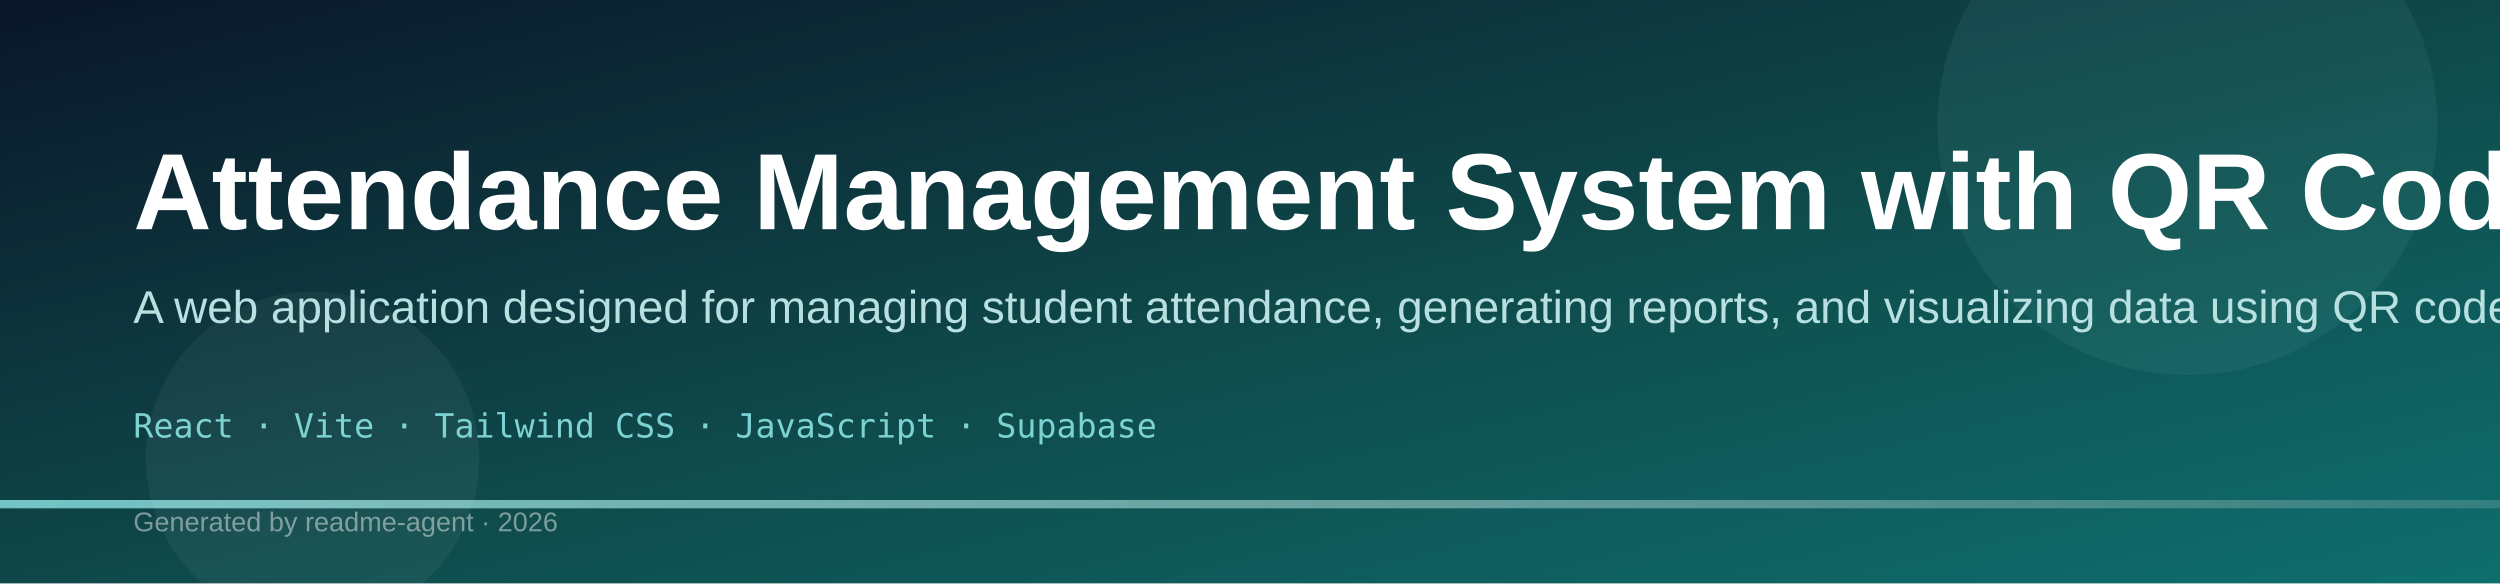
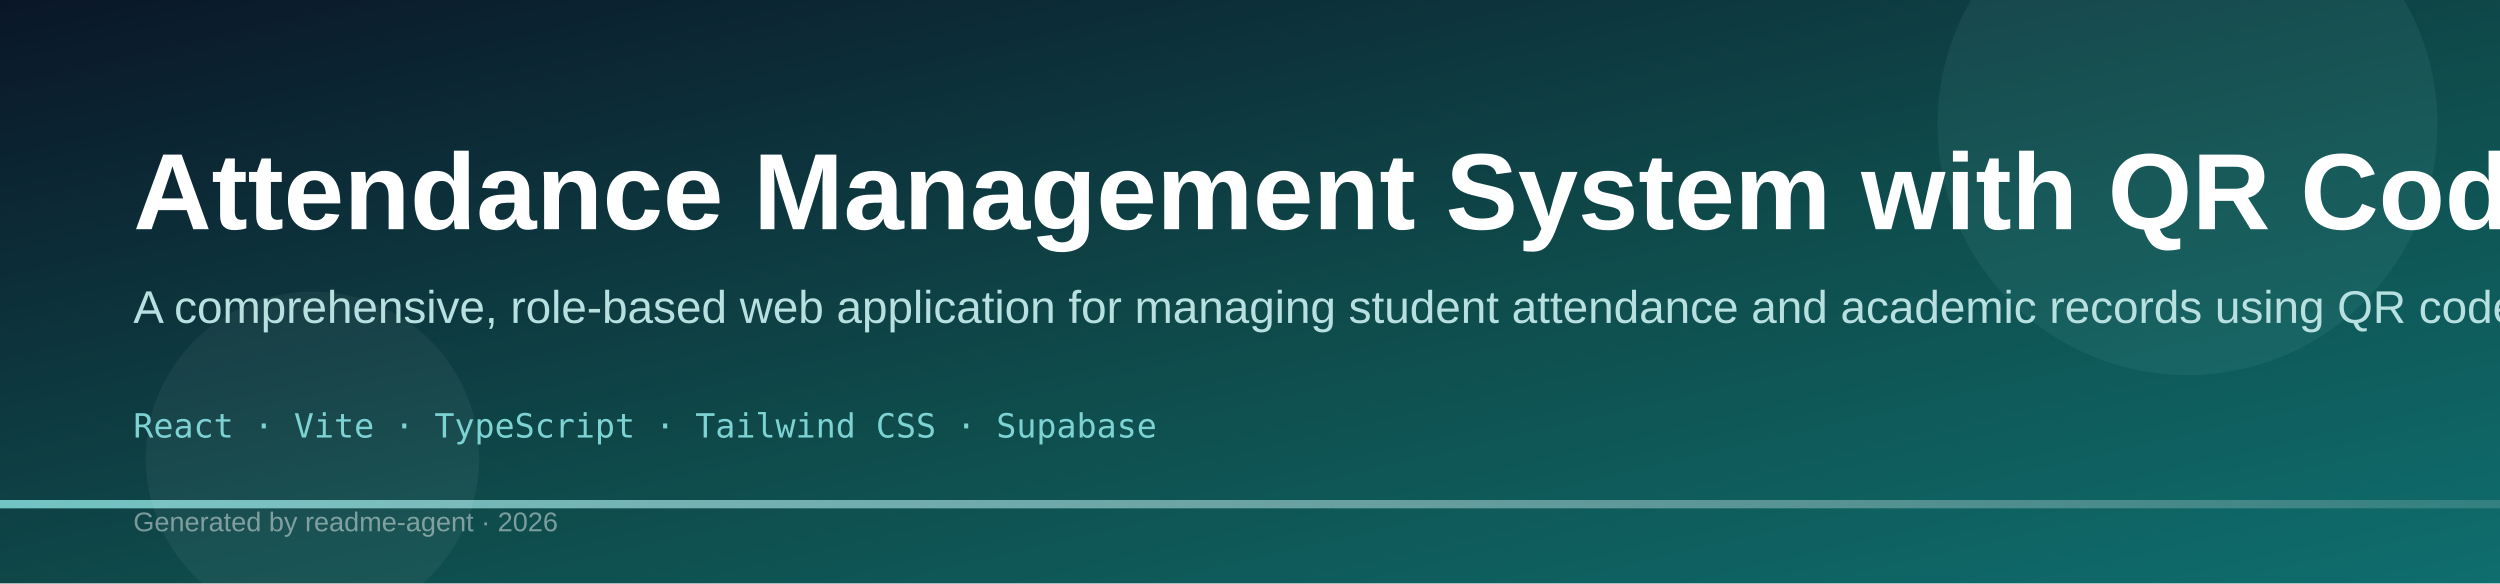
<svg xmlns="http://www.w3.org/2000/svg" width="1200" height="280" viewBox="0 0 1200 280" role="img" aria-label="Attendance Management System with QR Code Integration">
  <defs>
    <linearGradient id="bg" x1="0%" y1="0%" x2="100%" y2="100%">
      <stop offset="0%" stop-color="#0a1628" />
      <stop offset="55%" stop-color="#0f4c4c" />
      <stop offset="100%" stop-color="#0f6e6e" />
    </linearGradient>
    <linearGradient id="accent" x1="0%" y1="0%" x2="100%" y2="0%">
      <stop offset="0%" stop-color="#7dd3d3" stop-opacity="0.9" />
      <stop offset="100%" stop-color="#ffffff" stop-opacity="0.15" />
    </linearGradient>
  </defs>
  <rect width="1200" height="280" fill="url(#bg)" />
  <rect x="0" y="240" width="1200" height="4" fill="url(#accent)" />
  <circle cx="1050" cy="60" r="120" fill="#7dd3d3" fill-opacity="0.08" />
  <circle cx="150" cy="220" r="80" fill="#ffffff" fill-opacity="0.05" />
  <text x="64" y="110" fill="#ffffff" font-family="Segoe UI, Arial, sans-serif" font-size="52" font-weight="700">Attendance Management System with QR Code Integration</text>
-   <text x="64" y="155" fill="#b8e0e0" font-family="Segoe UI, Arial, sans-serif" font-size="22">A web application designed for managing student attendance, generating reports, and visualizing data using QR code scann</text>
-   <text x="64" y="210" fill="#7dd3d3" font-family="Consolas, monospace" font-size="16">React · Vite · Tailwind CSS · JavaScript · Supabase</text>
+   <text x="64" y="155" fill="#b8e0e0" font-family="Segoe UI, Arial, sans-serif" font-size="22">A comprehensive, role-based web application for managing student attendance and academic records using QR code scanning </text>
+   <text x="64" y="210" fill="#7dd3d3" font-family="Consolas, monospace" font-size="16">React · Vite · TypeScript · Tailwind CSS · Supabase</text>
  <text x="64" y="255" fill="#ffffff" fill-opacity="0.45" font-family="Segoe UI, Arial, sans-serif" font-size="13">Generated by readme-agent · 2026</text>
</svg>
